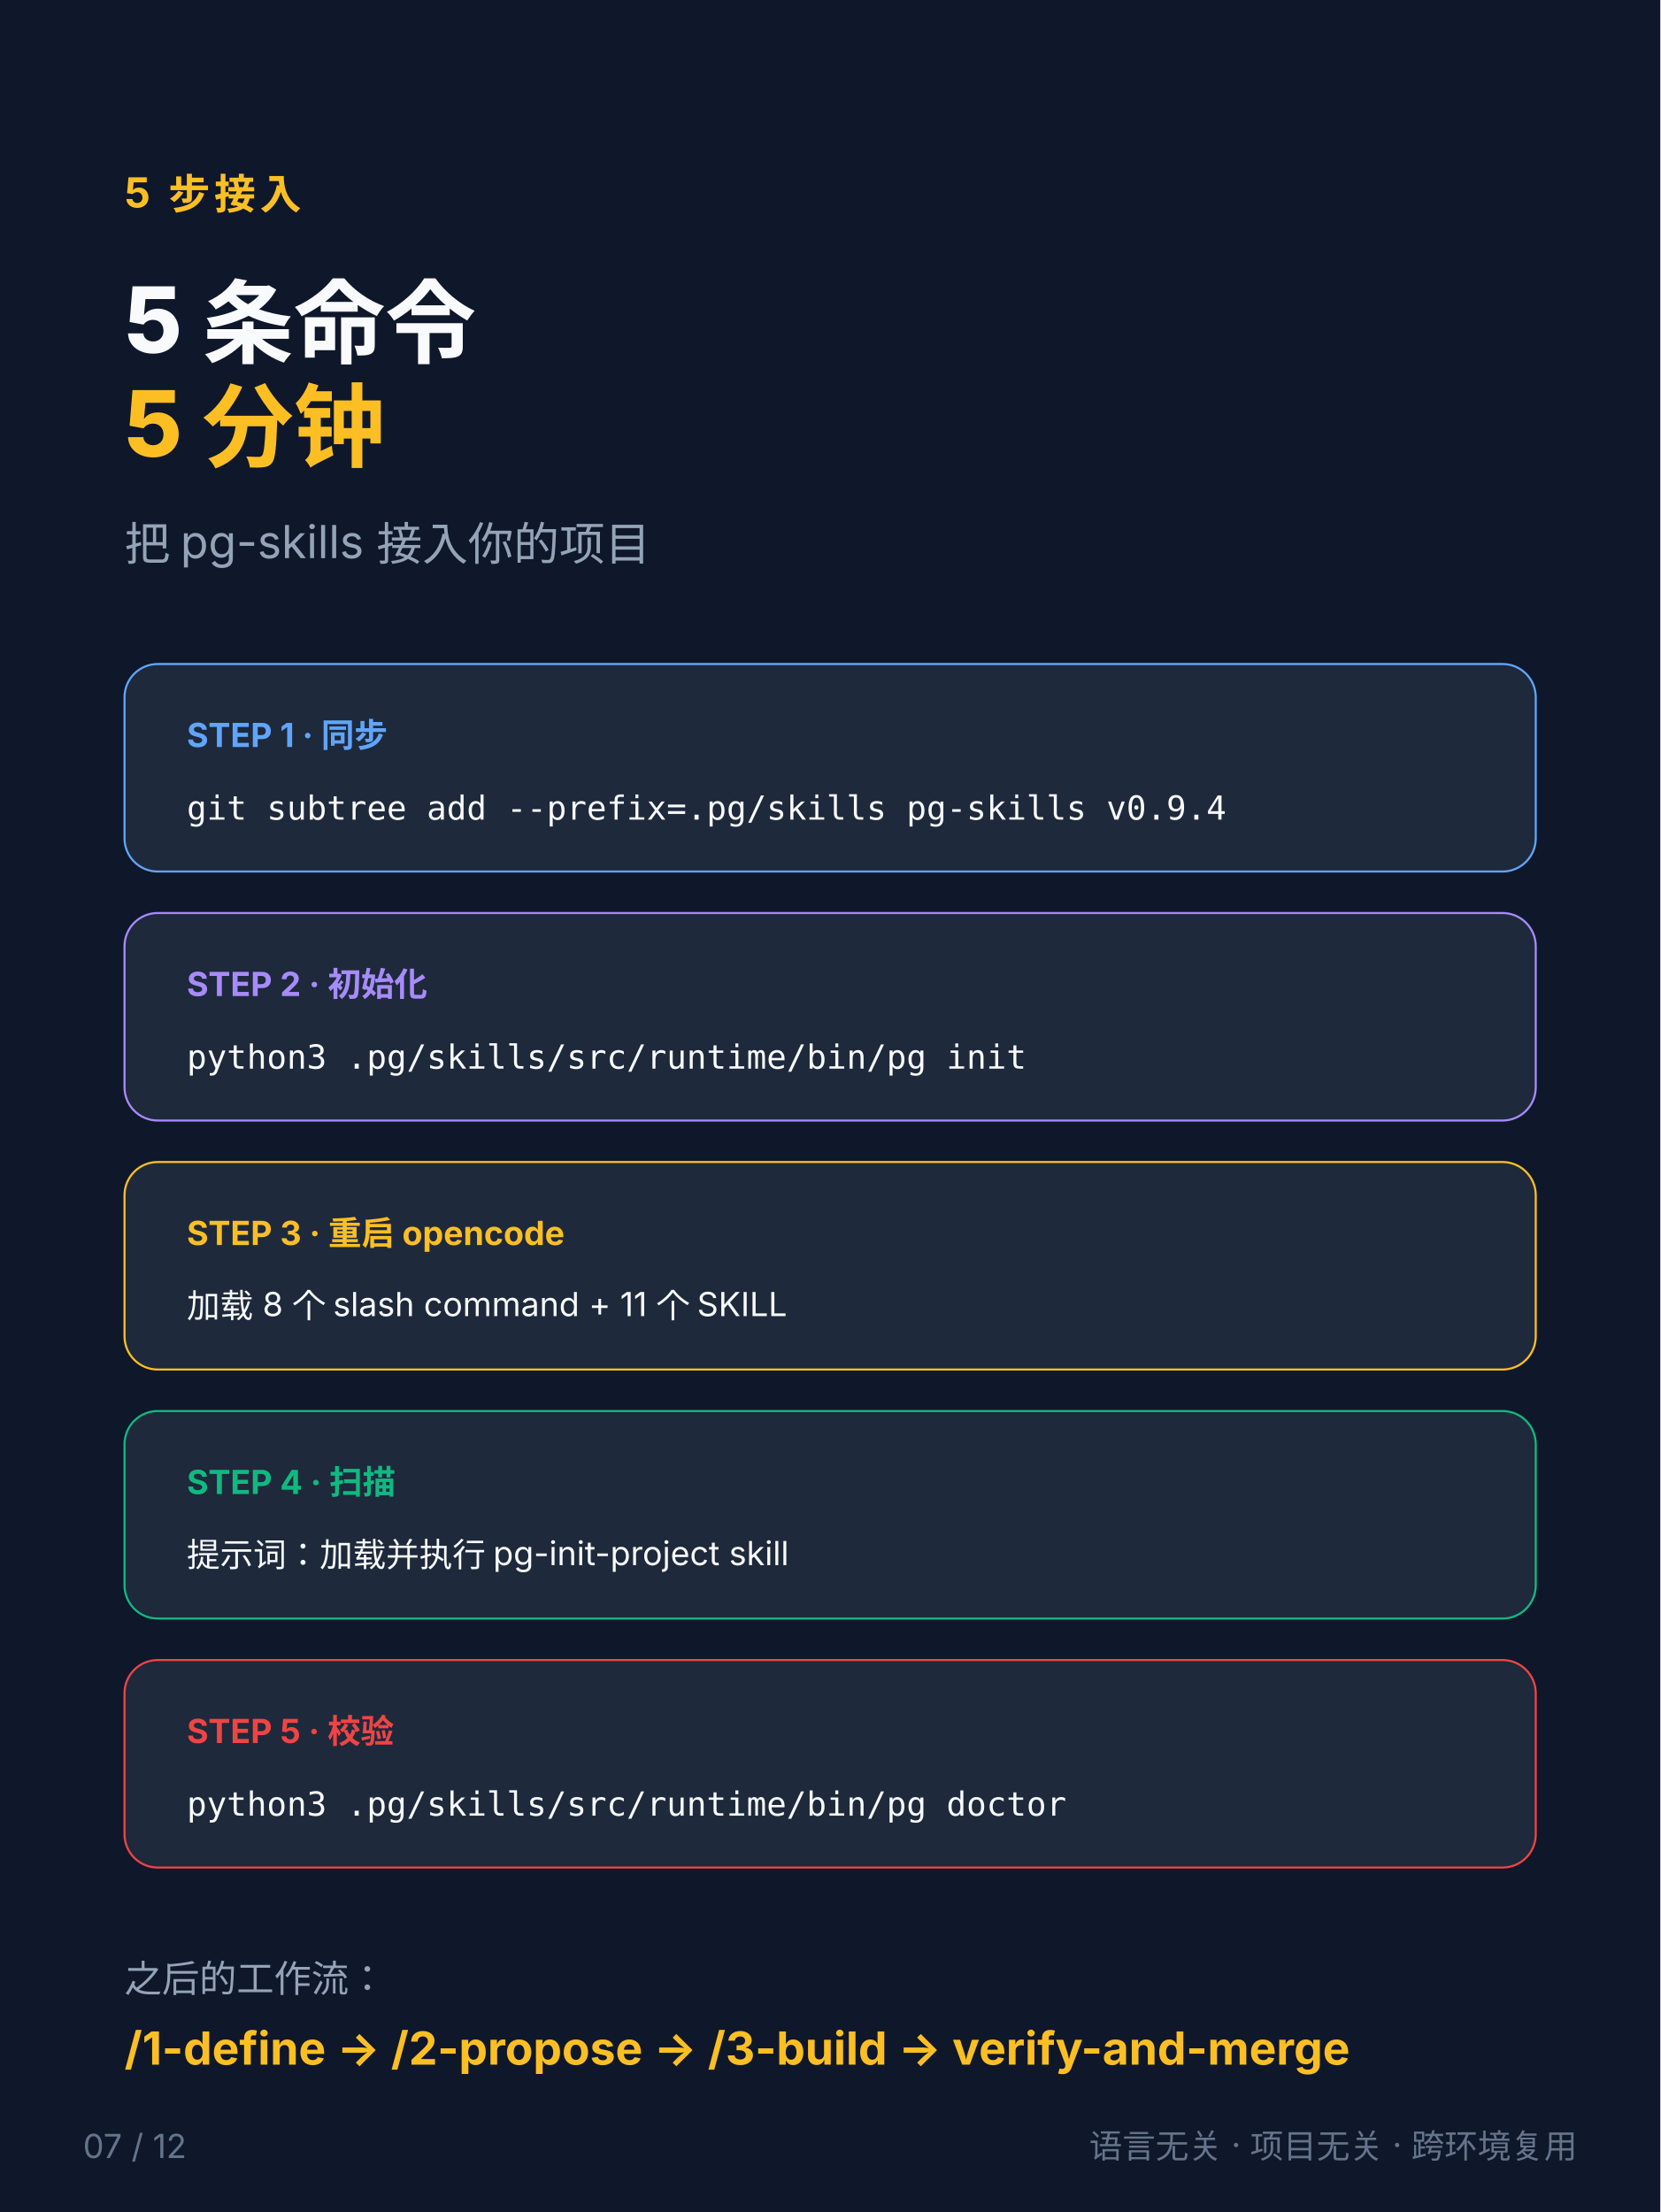
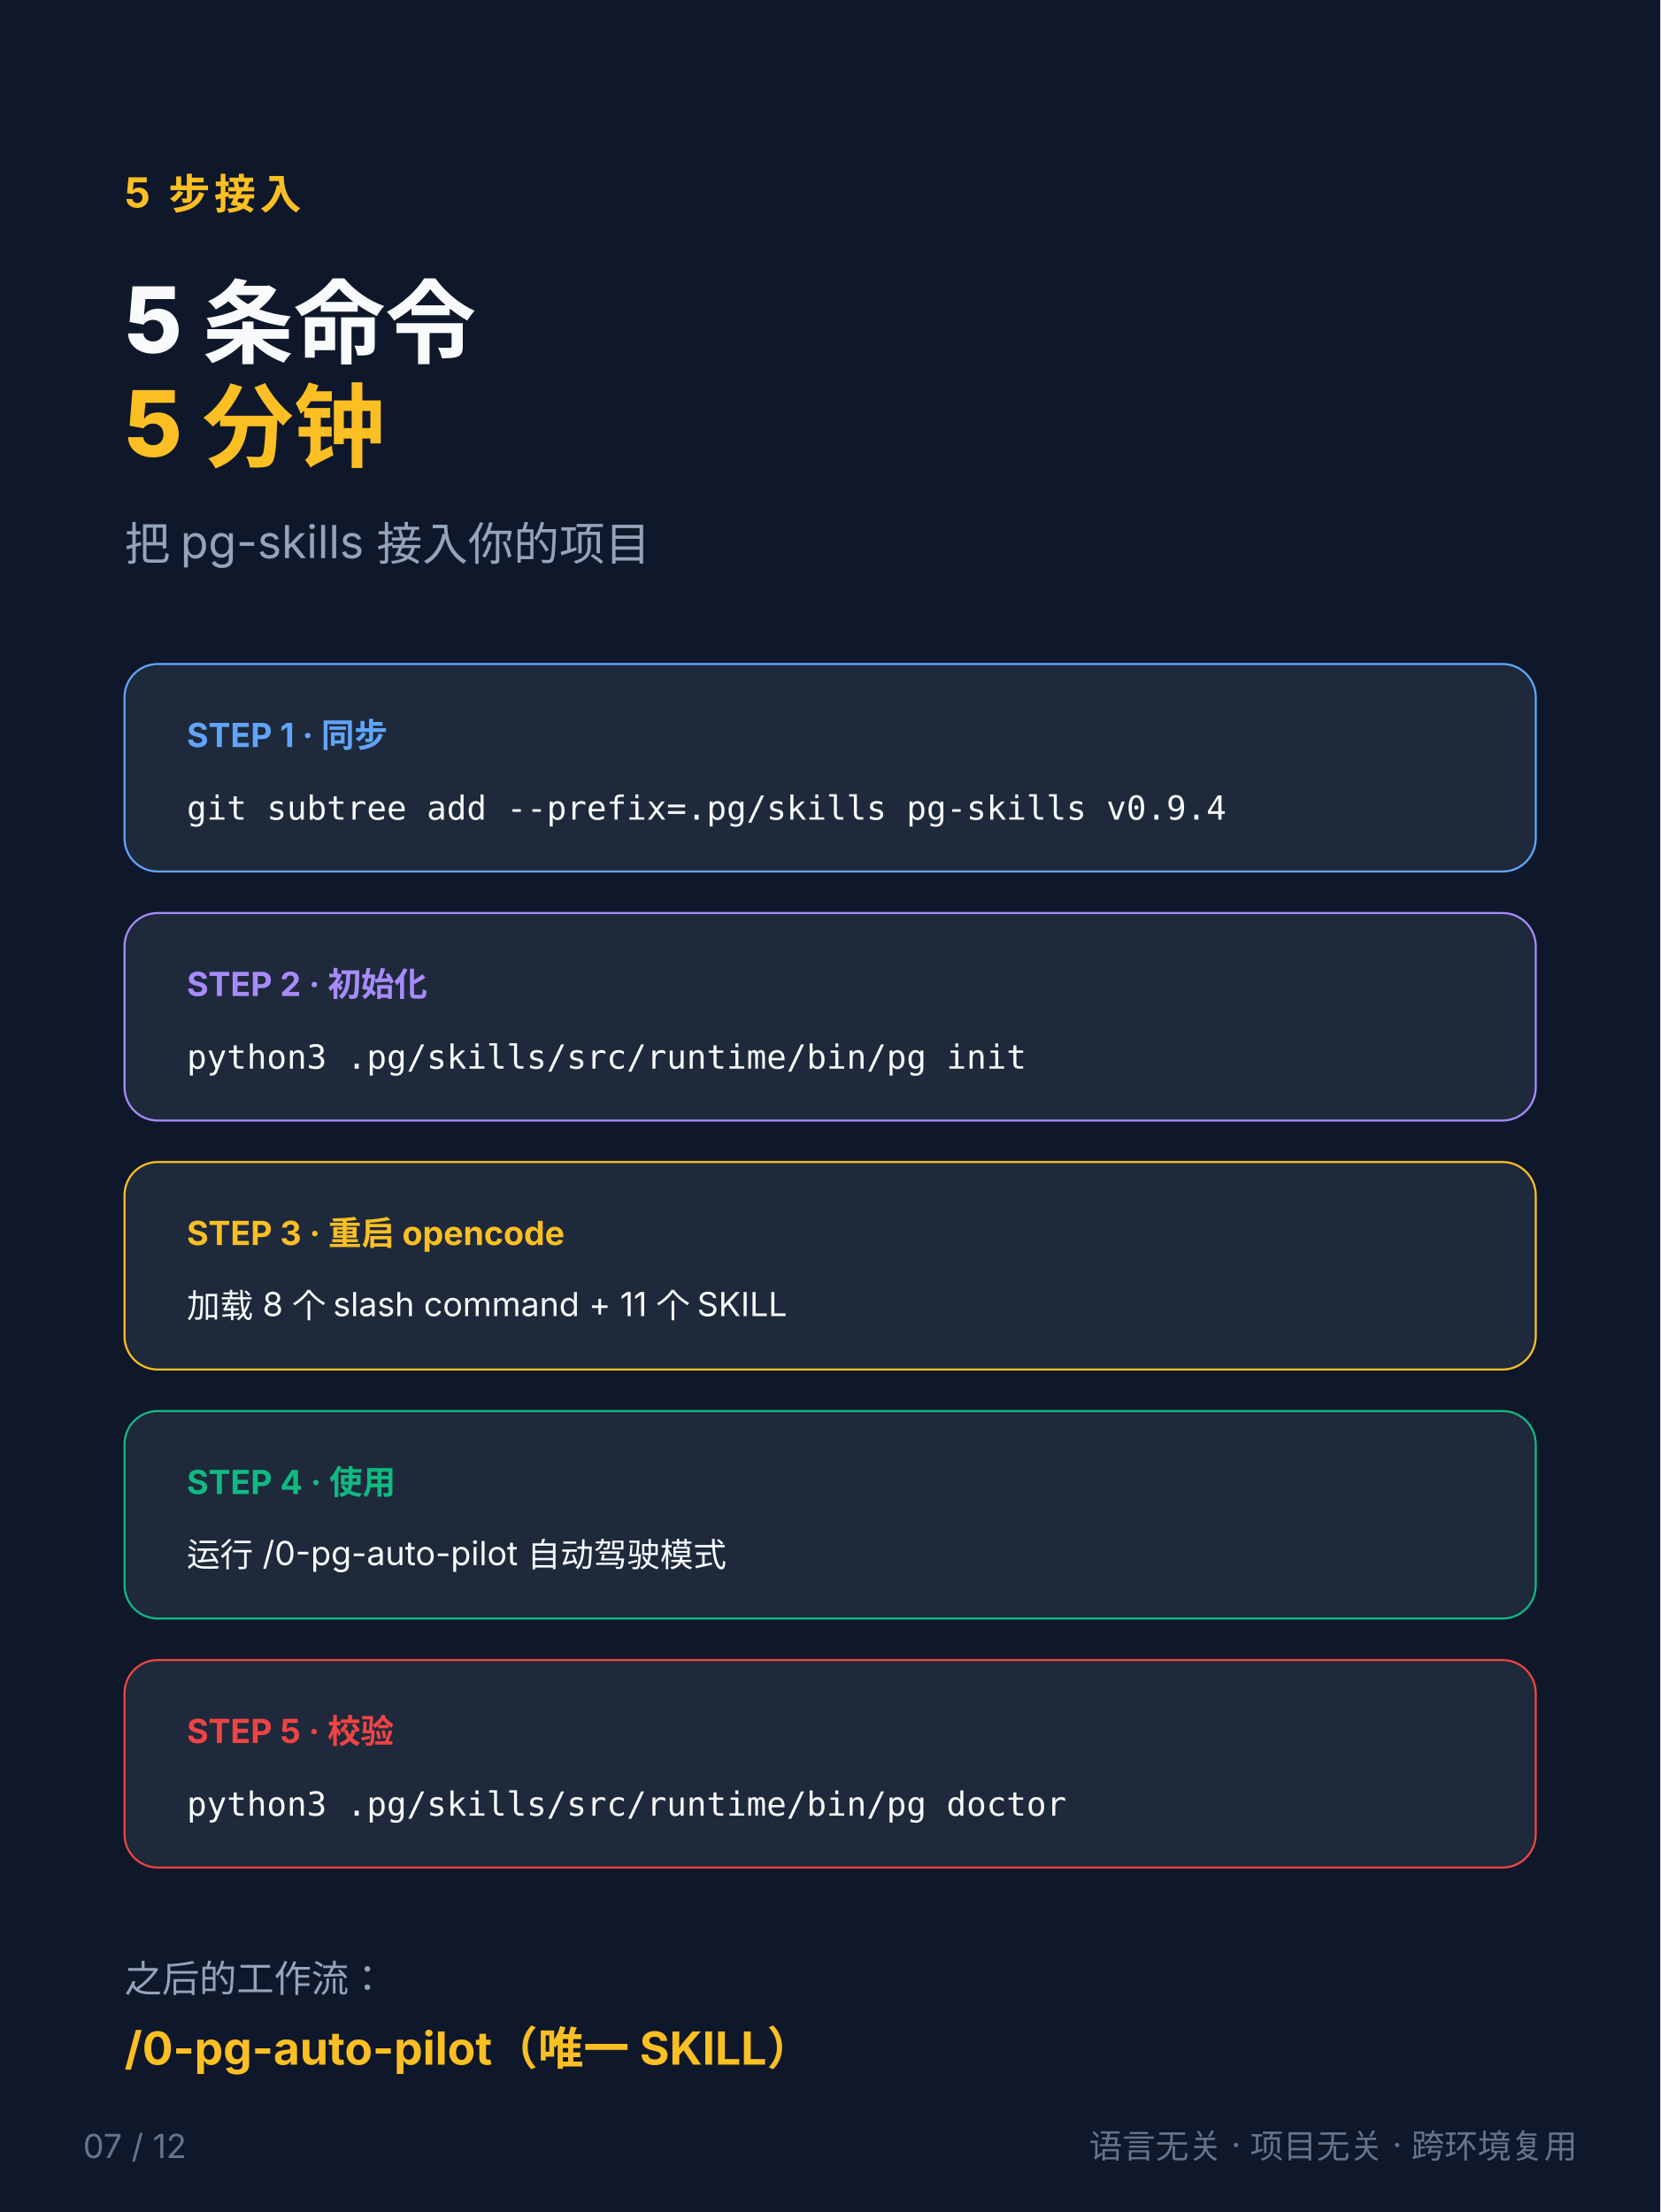
<svg xmlns="http://www.w3.org/2000/svg" viewBox="0 0 800 1066" width="800" height="1066" font-family="-apple-system, BlinkMacSystemFont, 'PingFang SC', 'Noto Sans SC', sans-serif">
  <rect width="800" height="1066" fill="#0f172a" />
  <text x="60" y="100" font-size="20" font-weight="700" fill="#fbbf24" letter-spacing="2">5 步接入</text>
  <text x="60" y="170" font-size="44" font-weight="800" fill="#f8fafc">5 条命令</text>
  <text x="60" y="220" font-size="44" font-weight="800" fill="#fbbf24">5 分钟</text>
  <text x="60" y="270" font-size="22" fill="#94a3b8">把 pg-skills 接入你的项目</text>
  <g transform="translate(60 320)">
    <rect width="680" height="100" rx="16" fill="#1e293b" stroke="#60a5fa" />
    <text x="30" y="40" font-size="16" font-weight="700" fill="#60a5fa">STEP 1 · 同步</text>
    <text x="30" y="75" font-size="16" fill="#f8fafc" font-family="ui-monospace, monospace">git subtree add --prefix=.pg/skills pg-skills v0.9.4</text>
  </g>
  <g transform="translate(60 440)">
    <rect width="680" height="100" rx="16" fill="#1e293b" stroke="#a78bfa" />
    <text x="30" y="40" font-size="16" font-weight="700" fill="#a78bfa">STEP 2 · 初始化</text>
    <text x="30" y="75" font-size="16" fill="#f8fafc" font-family="ui-monospace, monospace">python3 .pg/skills/src/runtime/bin/pg init</text>
  </g>
  <g transform="translate(60 560)">
    <rect width="680" height="100" rx="16" fill="#1e293b" stroke="#fbbf24" />
    <text x="30" y="40" font-size="16" font-weight="700" fill="#fbbf24">STEP 3 · 重启 opencode</text>
    <text x="30" y="75" font-size="16" fill="#f8fafc">加载 8 个 slash command + 11 个 SKILL</text>
  </g>
  <g transform="translate(60 680)">
    <rect width="680" height="100" rx="16" fill="#1e293b" stroke="#10b981" />
-     <text x="30" y="40" font-size="16" font-weight="700" fill="#10b981">STEP 4 · 扫描</text>
-     <text x="30" y="75" font-size="16" fill="#f8fafc">提示词：加载并执行 pg-init-project skill</text>
+     <text x="30" y="40" font-size="16" font-weight="700" fill="#10b981">STEP 4 · 使用</text>
+     <text x="30" y="75" font-size="16" fill="#f8fafc">运行 /0-pg-auto-pilot 自动驾驶模式</text>
  </g>
  <g transform="translate(60 800)">
    <rect width="680" height="100" rx="16" fill="#1e293b" stroke="#ef4444" />
    <text x="30" y="40" font-size="16" font-weight="700" fill="#ef4444">STEP 5 · 校验</text>
    <text x="30" y="75" font-size="16" fill="#f8fafc" font-family="ui-monospace, monospace">python3 .pg/skills/src/runtime/bin/pg doctor</text>
  </g>
  <text x="60" y="960" font-size="18" fill="#94a3b8">之后的工作流：</text>
-   <text x="60" y="995" text-anchor="start" font-size="22" font-weight="700" fill="#fbbf24">/1-define → /2-propose → /3-build → verify-and-merge</text>
+   <text x="60" y="995" text-anchor="start" font-size="22" font-weight="700" fill="#fbbf24">/0-pg-auto-pilot（唯一 SKILL）</text>
  <text x="40" y="1040" font-size="16" fill="#64748b">07 / 12</text>
  <text x="760" y="1040" text-anchor="end" font-size="16" fill="#64748b">语言无关 · 项目无关 · 跨环境复用</text>
</svg>
